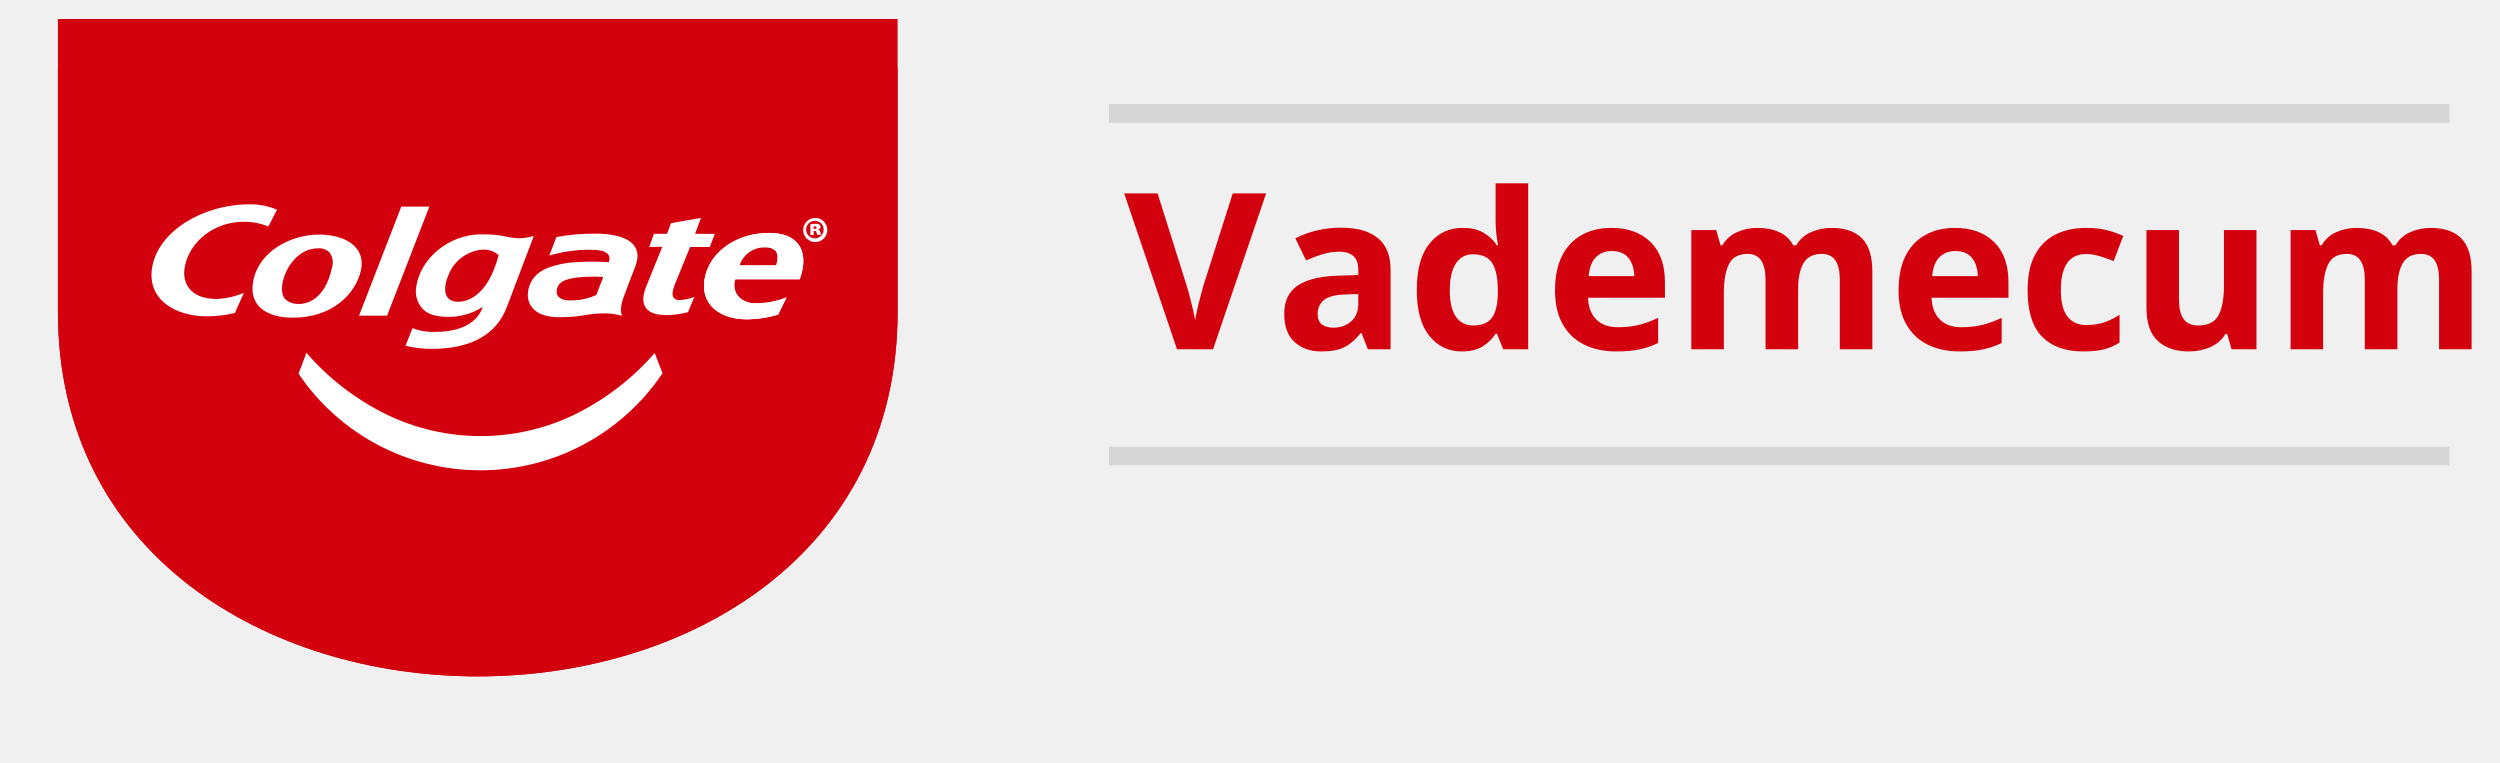
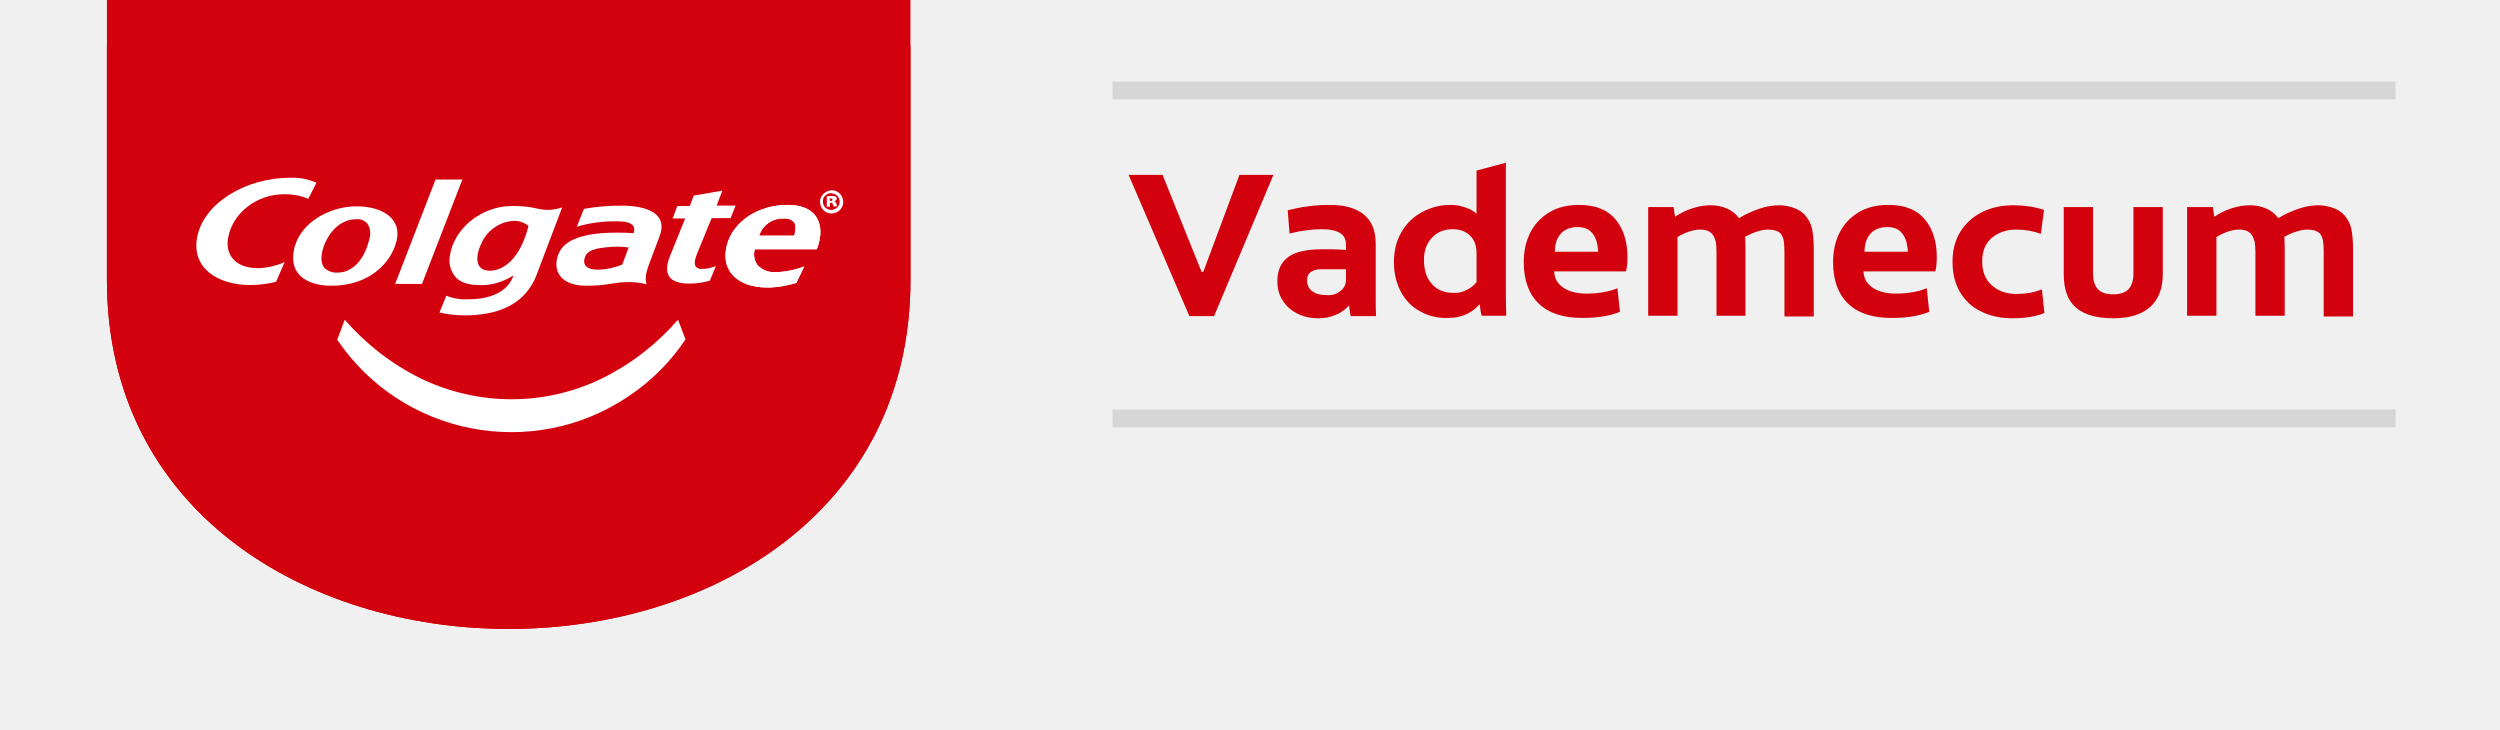
- <svg xmlns="http://www.w3.org/2000/svg" viewBox="0 0 669 204">
-   <defs>
-     <style>.cls-1,.cls-2{fill:#d2010d;}.cls-2{font-size:58.44px;font-family:ColgateReady-Heavy, Colgate Ready;font-weight:800;letter-spacing:-0.04em;}.cls-3{letter-spacing:0em;}.cls-4,.cls-6{fill:none;}.cls-4{stroke:#d6d6d6;stroke-miterlimit:10;stroke-width:5px;}.cls-5{fill:#fff;}</style>
-   </defs>
+ <svg xmlns="http://www.w3.org/2000/svg" version="1.1" id="Capa_1" x="0px" y="0px" viewBox="0 0 699.1 204" style="enable-background:new 0 0 699.1 204;" xml:space="preserve">
+   <style type="text/css">
+ 	.st0{fill:#D2010D;}
+ 	.st1{enable-background:new    ;}
+ 	.st2{fill:none;stroke:#D6D6D6;stroke-width:5;stroke-miterlimit:10;}
+ 	.st3{fill:#FFFFFF;}
+ 	.st4{fill:none;}
+ </style>
  <g id="Estructura">
-     <g id="LG_Colgate" data-name="LG Colgate">
-       <path class="cls-1" d="M240.2,83.41c0,130.12-224.7,130.12-224.7,0V18H240.2Z" />
-       <path class="cls-1" d="M240.2,83.41c0,130.12-224.7,130.12-224.7,0V5.08H240.2Z" />
-       <text class="cls-2" transform="translate(300.83 93.47)">V<tspan class="cls-3" x="40.38" y="0">ademecum</tspan>
-       </text>
-       <line class="cls-4" x1="296.76" y1="122.04" x2="655.5" y2="122.04" />
-       <line class="cls-4" x1="296.76" y1="30.36" x2="655.5" y2="30.36" />
-       <path class="cls-5" d="M80.17,81.3A4.9,4.9,0,0,1,76.28,80c-.84-1-1-2.48-.64-4.49.75-3.63,3.91-9.06,9.57-9.06a3.79,3.79,0,0,1,3,1.15,4.47,4.47,0,0,1,.66,3.87c-1.92,9.4-7.62,9.88-8.74,9.88m5.19-18.57c-7.61,0-16,4.55-17.51,12.23-1.64,8.19,5.66,10,10.34,10,10.54.12,16.94-6.18,18.42-12.6,1.41-6.18-4-9.64-11.25-9.64" />
-       <path class="cls-6" d="M-1.83,81.3A4.9,4.9,0,0,1-5.72,80c-.84-1-1-2.48-.64-4.49.75-3.63,3.91-9.06,9.57-9.06a3.79,3.79,0,0,1,3,1.15,4.47,4.47,0,0,1,.66,3.87C5,80.82-.71,81.3-1.83,81.3M3.36,62.73c-7.61,0-16,4.55-17.51,12.23-1.64,8.19,5.66,10,10.34,10,10.54.12,16.94-6.18,18.42-12.6,1.41-6.18-4-9.64-11.25-9.64" />
-       <path class="cls-6" d="M282.17,81.3A4.9,4.9,0,0,1,278.28,80c-.84-1-1-2.48-.64-4.49.75-3.63,3.91-9.06,9.57-9.06a3.79,3.79,0,0,1,3,1.15,4.47,4.47,0,0,1,.66,3.87c-1.92,9.4-7.62,9.88-8.74,9.88m5.19-18.57c-7.61,0-16,4.55-17.51,12.23-1.64,8.19,5.66,10,10.34,10,10.54.12,16.94-6.18,18.42-12.6,1.41-6.18-4-9.64-11.25-9.64" />
-       <path class="cls-6" d="M253.17,81.3A4.9,4.9,0,0,1,249.28,80c-.84-1-1.05-2.48-.64-4.49.75-3.63,3.91-9.06,9.57-9.06a3.79,3.79,0,0,1,3,1.15,4.47,4.47,0,0,1,.66,3.87c-1.92,9.4-7.62,9.88-8.74,9.88m5.19-18.57c-7.61,0-16,4.55-17.51,12.23-1.64,8.19,5.66,10,10.34,10,10.54.12,16.94-6.18,18.42-12.6,1.41-6.18-4-9.64-11.25-9.64" />
-       <path class="cls-5" d="M154.78,74.23c-4,.41-5.46,1.44-5.79,3.36-.27,1.53.72,3,4.42,2.8a16.36,16.36,0,0,0,6.17-1.45l1.84-4.82a40.32,40.32,0,0,0-6.64.11m-5.9-10.8a55.6,55.6,0,0,1,10.4-.91c8.09,0,13.07,2.68,10.74,8.72l-2.92,7.65c-1.23,3.22-1,4.45-.71,5.59a17.38,17.38,0,0,0-5.87-.59c-3.55.1-5.08,1-10.9,1-6.3,0-8.6-3.11-8.36-6.41.22-2.89,1.83-5.41,5.43-6.84a24.3,24.3,0,0,1,7.22-1.47,61.62,61.62,0,0,1,9,0c.33-1.08.8-3.28-4.54-3.32A37.69,37.69,0,0,0,147,68.38Z" />
-       <path class="cls-5" d="M122.64,80.76c-4.39,0-4-4.27-2.45-7.6a10.69,10.69,0,0,1,8.51-6.32,6.08,6.08,0,0,1,4.74,1.42c-3,11.59-9,12.5-10.8,12.5m16.59-17c-3.87,0-4-1.06-10.33-1.06-9,0-16.45,6.64-17.51,14A7,7,0,0,0,113,82.55c1.38,1.51,3.47,2.1,5.94,2.21A16.66,16.66,0,0,0,129.2,82.1c-1.88,5.57-8.29,6.73-12.59,6.7a15,15,0,0,1-6.22-1l-1.88,4.73a30.29,30.29,0,0,0,6.95.83c10.55,0,17.34-3.77,20.17-11.2l7.21-19a17.34,17.34,0,0,1-3.61.59" />
-       <path class="cls-5" d="M65.26,78.35A20.53,20.53,0,0,1,57.94,80c-7.09,0-9.26-4.31-8.51-8.5,1.24-6.91,7.91-12.16,15.82-12.16a17,17,0,0,1,6.57,1.27l2.31-4.5a18.63,18.63,0,0,0-7.28-1.44c-12.63,0-24.44,7.2-26.12,16.8-1.48,8.47,5.84,13.19,14.82,13.19a33.7,33.7,0,0,0,7.31-.9Z" />
-       <path class="cls-5" d="M186,62.57l1.58-4.25-8,1.38-1.09,2.87H175l-1.27,3.5h3.49L173,76.48c-1.08,2.65-1.14,4.58-.17,5.91s2.81,1.94,5.72,1.94a24.43,24.43,0,0,0,5.56-.79l1.7-4.1h0a12.41,12.41,0,0,1-3.79.85,1.91,1.91,0,0,1-1.76-.6c-.47-.63-.35-1.88.33-3.6,0,0,3.48-8.52,4.08-10h5.26l1.35-3.5Z" />
-       <path class="cls-5" d="M204.74,66.2a3.42,3.42,0,0,1,2.86,1c.62.81.65,2.13.08,3.82h-9.8a7,7,0,0,1,6.86-4.86m5.74,13.43h0a21.88,21.88,0,0,1-8.17,1.57,6,6,0,0,1-4.87-2,4.8,4.8,0,0,1-.7-4.42H214l.08-.23c1.35-3.76,1.18-7-.48-9.18-1.52-2-4.17-3-7.84-3-8.17,0-15.12,4.55-16.93,11.07-.91,3.29-.43,6.18,1.37,8.35,2,2.39,5.46,3.71,9.79,3.71a29.94,29.94,0,0,0,8.24-1.27Z" />
-       <path class="cls-5" d="M204.74,66.2a3.42,3.42,0,0,1,2.86,1c.62.81.65,2.13.08,3.82h-9.8a7,7,0,0,1,6.86-4.86m5.74,13.43h0a21.88,21.88,0,0,1-8.17,1.57,6,6,0,0,1-4.87-2,4.8,4.8,0,0,1-.7-4.42H214l.08-.23c1.35-3.76,1.18-7-.48-9.18-1.52-2-4.17-3-7.84-3-8.17,0-15.12,4.55-16.93,11.07-.91,3.29-.43,6.18,1.37,8.35,2,2.39,5.46,3.71,9.79,3.71a29.94,29.94,0,0,0,8.24-1.27Z" />
-       <path class="cls-5" d="M217.75,61.27H218c.31,0,.53-.15.53-.34s-.21-.37-.49-.37l-.3,0Zm0,1.64h-.89V60a6.87,6.87,0,0,1,1.26-.11,2,2,0,0,1,1.16.23.77.77,0,0,1,.31.64c0,.29-.27.54-.67.65v0a.84.84,0,0,1,.59.74,3.23,3.23,0,0,0,.2.69h-1a1.67,1.67,0,0,1-.2-.61c-.05-.29-.19-.44-.48-.44h-.29Zm.35-3.81a2.34,2.34,0,1,0,2.3,2.33,2.25,2.25,0,0,0-2.3-2.33Zm.09-.78a3.23,3.23,0,1,1-.06,0Z" />
-       <polygon class="cls-5" points="107.39 55.28 96.07 84.48 103.58 84.48 114.9 55.28 107.39 55.28" />
-       <path class="cls-5" d="M175.2,94.46h0A68.27,68.27,0,0,1,154,110.82a57.71,57.71,0,0,1-50.76,0A68,68,0,0,1,82,94.42L79.89,100a58.72,58.72,0,0,0,97.4-.12Z" />
+     <g id="LG_Colgate">
+       <path class="st0" d="M254.6,78.3c0,130.1-224.7,130.1-224.7,0V12.9h224.7V78.3z" />
+       <path class="st0" d="M254.6,78.3c0,130.1-224.7,130.1-224.7,0V0h224.7V78.3z" />
+       <g class="st1">
+         <path class="st0" d="M315.6,48.9h9.5L336,76h0.5l10.1-27.1h9.5l-16.6,39.5h-6.9L315.6,48.9z" />
+       </g>
+       <g class="st1">
+         <path class="st0" d="M362.6,87.6c-1.7-0.9-3-2.1-4-3.7c-1-1.6-1.4-3.4-1.4-5.3c0-3,1-5.2,3-6.7c2-1.5,5.3-2.2,9.8-2.2h2     c1.4,0,2.9,0.1,4.4,0.2v-1.3c0-1.6-0.5-2.7-1.6-3.4c-1.1-0.7-2.8-1.1-5.1-1.1c-2.8,0-5.9,0.4-9.1,1.2l-0.5-6.5     c1.6-0.4,3.4-0.8,5.6-1.1c2.2-0.3,4.2-0.4,6.2-0.4c4.1,0,7.3,0.9,9.5,2.7c2.2,1.8,3.3,4.5,3.3,8.2v14.1c0,2.8,0,4.8,0.1,6.1h-7.1     c-0.2-1.2-0.4-2.1-0.4-2.9h-0.1c-2.2,2.3-5.1,3.5-8.6,3.5C366.3,89,364.3,88.5,362.6,87.6z M374.8,81.4c1.1-0.8,1.6-1.9,1.6-3.3     v-2.8h-7.1c-1.2,0-2.1,0.3-2.8,0.8c-0.7,0.5-1,1.3-1,2.3c0,1.3,0.5,2.3,1.4,3c0.9,0.7,2.1,1.1,3.7,1.1     C372.3,82.7,373.7,82.3,374.8,81.4z" />
+         <path class="st0" d="M397.2,87.1c-2.3-1.2-4.1-3-5.4-5.4c-1.3-2.4-2-5.2-2-8.4c0-3.2,0.7-6,2.1-8.4c1.4-2.4,3.3-4.3,5.8-5.6     c2.4-1.3,5-2,7.9-2c1.4,0,2.8,0.2,4.1,0.7c1.3,0.4,2.4,1,3.1,1.7h0.1v-12l8.2-2.2v34.2c0,2.6,0,5.5,0.1,8.6h-6.9     c-0.2-1-0.4-2-0.5-3.1h-0.2c-0.9,1.1-2.1,2-3.6,2.7c-1.5,0.7-3.2,1-5.1,1C402.1,89,399.5,88.4,397.2,87.1z M410.1,81.1     c1.1-0.5,2.1-1.3,2.8-2.2v-8.1c0-2.1-0.6-3.7-1.8-4.9c-1.2-1.2-2.8-1.8-4.9-1.8c-2.4,0-4.3,0.8-5.8,2.4c-1.5,1.6-2.2,3.7-2.2,6.2     c0,2.8,0.7,5,2.2,6.7c1.5,1.7,3.5,2.5,6,2.5C407.7,82,408.9,81.7,410.1,81.1z" />
+         <path class="st0" d="M430.3,84.9c-2.8-2.7-4.2-6.6-4.2-11.6c0-3,0.6-5.8,1.8-8.2c1.2-2.4,3-4.3,5.3-5.7c2.3-1.4,5.1-2.1,8.4-2.1     c4.6,0,8,1.4,10.2,4.1c2.2,2.7,3.3,6.2,3.3,10.4c0,1.5-0.1,2.9-0.4,4.1h-20.1c0.1,1.9,0.9,3.4,2.5,4.5s3.7,1.7,6.5,1.7     c3.3,0,6.3-0.5,8.7-1.5l0.7,6.6c-2.7,1.1-6.1,1.7-10.2,1.7C437.3,89,433.1,87.6,430.3,84.9z M446.9,70.3c0-0.4,0-0.8-0.1-1.1     c-0.2-1.8-0.8-3.2-1.7-4.2c-0.9-1-2.2-1.5-3.9-1.5c-2,0-3.6,0.6-4.7,1.8c-1.1,1.2-1.7,2.9-1.7,5.1H446.9z" />
+         <path class="st0" d="M460.8,57.9h7.2l0.4,2.7c1.4-0.9,2.9-1.7,4.7-2.3c1.8-0.6,3.5-0.9,5.3-0.9c1.6,0,3.1,0.3,4.5,0.9     c1.4,0.6,2.5,1.5,3.4,2.7c1.8-1.1,3.6-1.9,5.6-2.6c2-0.7,3.9-1,5.6-1c1.5,0,2.9,0.3,4.3,0.8c1.3,0.5,2.3,1.2,3,2     c0.9,1.1,1.6,2.3,1.9,3.7c0.3,1.4,0.5,3.3,0.5,5.6v19h-8.2V70.3c0-1.3-0.1-2.3-0.2-3s-0.4-1.3-0.7-1.8c-0.7-0.9-2-1.3-3.7-1.3     c-0.9,0-2,0.2-3.2,0.6c-1.2,0.4-2.3,0.9-3.2,1.4c0,0.7,0.1,1.7,0.1,3v19.1H480V70.3c0-1.1-0.1-2-0.2-2.7     c-0.2-0.7-0.4-1.3-0.8-1.9c-0.7-1-1.9-1.5-3.5-1.5c-1.1,0-2.1,0.2-3.3,0.6c-1.1,0.4-2.2,0.9-3.1,1.5v22h-8.2V57.9z" />
+         <path class="st0" d="M516.8,84.9c-2.8-2.7-4.2-6.6-4.2-11.6c0-3,0.6-5.8,1.8-8.2c1.2-2.4,3-4.3,5.3-5.7c2.3-1.4,5.1-2.1,8.4-2.1     c4.6,0,8,1.4,10.2,4.1c2.2,2.7,3.3,6.2,3.3,10.4c0,1.5-0.1,2.9-0.4,4.1h-20.1c0.1,1.9,0.9,3.4,2.5,4.5s3.7,1.7,6.5,1.7     c3.3,0,6.3-0.5,8.7-1.5l0.7,6.6c-2.7,1.1-6.1,1.7-10.2,1.7C523.8,89,519.6,87.6,516.8,84.9z M533.5,70.3c0-0.4,0-0.8-0.1-1.1     c-0.2-1.8-0.8-3.2-1.7-4.2c-0.9-1-2.2-1.5-3.9-1.5c-2,0-3.6,0.6-4.7,1.8c-1.1,1.2-1.7,2.9-1.7,5.1H533.5z" />
+         <path class="st0" d="M554,87.1c-2.6-1.2-4.5-3.1-5.9-5.4c-1.4-2.4-2.1-5.2-2.1-8.5c0-3.2,0.7-6,2.2-8.4c1.5-2.4,3.5-4.2,6.1-5.5     c2.6-1.3,5.5-1.9,8.8-1.9c2.9,0,5.7,0.4,8.5,1.3l-0.9,6.7c-2.1-0.8-4.4-1.2-6.9-1.2c-2.7,0-5,0.8-6.8,2.3     c-1.8,1.5-2.7,3.7-2.7,6.6c0,2.9,0.9,5.1,2.7,6.7c1.8,1.6,4.1,2.4,6.8,2.4c2.7,0,5.1-0.4,7.2-1.3l0.7,6.6c-1,0.5-2.3,0.8-3.9,1.1     c-1.6,0.3-3.2,0.4-4.9,0.4C559.5,89,556.5,88.4,554,87.1z" />
+         <path class="st0" d="M580.5,86c-2.3-2-3.4-5.1-3.4-9.4V57.9h8.2v18.6c0,2,0.5,3.5,1.4,4.4c0.9,1,2.4,1.4,4.3,1.4     c1.9,0,3.3-0.5,4.2-1.4c0.9-1,1.4-2.4,1.4-4.4V57.9h8.2v18.7c0,4.1-1.2,7.2-3.6,9.3c-2.4,2.1-5.8,3.1-10.3,3.1     C586.3,89,582.8,88,580.5,86z" />
+         <path class="st0" d="M611.6,57.9h7.2l0.4,2.7c1.4-0.9,2.9-1.7,4.7-2.3c1.8-0.6,3.5-0.9,5.3-0.9c1.6,0,3.1,0.3,4.5,0.9     c1.4,0.6,2.5,1.5,3.4,2.7c1.8-1.1,3.6-1.9,5.6-2.6c2-0.7,3.9-1,5.6-1c1.5,0,2.9,0.3,4.3,0.8c1.3,0.5,2.3,1.2,3,2     c0.9,1.1,1.6,2.3,1.9,3.7c0.3,1.4,0.5,3.3,0.5,5.6v19h-8.2V70.3c0-1.3-0.1-2.3-0.2-3s-0.4-1.3-0.7-1.8c-0.7-0.9-2-1.3-3.7-1.3     c-0.9,0-2,0.2-3.2,0.6c-1.2,0.4-2.3,0.9-3.2,1.4c0,0.7,0.1,1.7,0.1,3v19.1h-8.2V70.3c0-1.1-0.1-2-0.2-2.7     c-0.2-0.7-0.4-1.3-0.8-1.9c-0.7-1-1.9-1.5-3.5-1.5c-1.1,0-2.1,0.2-3.3,0.6c-1.1,0.4-2.2,0.9-3.1,1.5v22h-8.2V57.9z" />
+       </g>
+       <line class="st2" x1="311.1" y1="117" x2="669.9" y2="117" />
+       <line class="st2" x1="311.1" y1="25.3" x2="669.9" y2="25.3" />
+       <path class="st3" d="M94.6,76.2c-1.4,0.2-2.8-0.3-3.9-1.3c-0.8-1-1-2.5-0.6-4.5c0.8-3.6,3.9-9.1,9.6-9.1c1.1-0.1,2.2,0.3,3,1.2    c0.8,1.1,1,2.5,0.7,3.9C101.3,75.8,95.6,76.3,94.6,76.2 M99.7,57.7c-7.6,0-16,4.6-17.5,12.2c-1.6,8.2,5.7,10,10.3,10    c10.5,0.1,16.9-6.2,18.4-12.6C112.4,61.2,107,57.7,99.7,57.7" />
+       <path class="st4" d="M12.6,76.2c-1.4,0.2-2.8-0.3-3.9-1.3c-0.8-1-1-2.5-0.6-4.5c0.8-3.6,3.9-9.1,9.6-9.1c1.1-0.1,2.2,0.3,3,1.2    c0.8,1.1,1,2.5,0.7,3.9C19.4,75.7,13.7,76.2,12.6,76.2 M17.7,57.7c-7.6,0-16,4.5-17.5,12.2c-1.6,8.2,5.7,10,10.3,10    C21.1,80,27.5,73.7,29,67.3C30.4,61.1,25,57.6,17.7,57.7" />
+       <path class="st4" d="M296.6,76.2c-1.4,0.2-2.8-0.3-3.9-1.3c-0.8-1-1-2.5-0.6-4.5c0.8-3.6,3.9-9.1,9.6-9.1c1.1-0.1,2.2,0.3,3,1.2    c0.8,1.1,1,2.5,0.7,3.9C303.3,75.8,297.6,76.3,296.6,76.2 M301.7,57.7c-7.6,0-16,4.6-17.5,12.2c-1.6,8.2,5.7,10,10.3,10    c10.5,0.1,16.9-6.2,18.4-12.6C314.4,61.2,309,57.7,301.7,57.7" />
+       <path class="st4" d="M267.6,76.2c-1.4,0.2-2.8-0.3-3.9-1.3c-0.8-1-1.1-2.5-0.6-4.5c0.8-3.6,3.9-9.1,9.6-9.1c1.1-0.1,2.2,0.3,3,1.2    c0.8,1.1,1,2.5,0.7,3.9C274.3,75.8,268.6,76.3,267.6,76.2 M272.7,57.7c-7.6,0-16,4.6-17.5,12.2c-1.6,8.2,5.7,10,10.3,10    c10.5,0.1,16.9-6.2,18.4-12.6C285.4,61.2,280,57.7,272.7,57.7" />
+       <path class="st3" d="M169.2,69.2c-4,0.4-5.5,1.4-5.8,3.4c-0.3,1.5,0.7,3,4.4,2.8c2.1-0.1,4.2-0.6,6.2-1.4l1.8-4.8    C173.6,68.9,171.4,68.9,169.2,69.2 M163.3,58.4c3.4-0.6,6.9-0.9,10.4-0.9c8.1,0,13.1,2.7,10.7,8.7l-2.9,7.7    c-1.2,3.2-1,4.4-0.7,5.6c-1.9-0.5-3.9-0.7-5.9-0.6c-3.6,0.1-5.1,1-10.9,1c-6.3,0-8.6-3.1-8.4-6.4c0.2-2.9,1.8-5.4,5.4-6.8    c2.3-0.9,4.8-1.3,7.2-1.5c3-0.2,6-0.2,9,0c0.3-1.1,0.8-3.3-4.5-3.3c-3.8-0.1-7.7,0.4-11.4,1.5L163.3,58.4z" />
+       <path class="st3" d="M137,75.7c-4.4,0-4-4.3-2.4-7.6c1.5-3.5,4.8-5.9,8.5-6.3c1.7-0.2,3.4,0.3,4.7,1.4    C144.8,74.8,138.8,75.7,137,75.7 M153.6,58.7c-3.9,0-4-1.1-10.3-1.1c-9,0-16.5,6.6-17.5,14c-0.4,2.1,0.2,4.2,1.6,5.9    c1.4,1.5,3.5,2.1,5.9,2.2c3.6,0.3,7.2-0.7,10.3-2.7c-1.9,5.6-8.3,6.7-12.6,6.7c-2.1,0.1-4.2-0.2-6.2-1l-1.9,4.7    c2.3,0.5,4.6,0.8,6.9,0.8c10.6,0,17.3-3.8,20.2-11.2l7.2-19C156,58.4,154.8,58.6,153.6,58.7" />
+       <path class="st3" d="M79.6,73.3c-2.3,1-4.8,1.6-7.3,1.7c-7.1,0-9.3-4.3-8.5-8.5c1.2-6.9,7.9-12.2,15.8-12.2c2.3,0,4.5,0.4,6.6,1.3    l2.3-4.5c-2.3-1-4.8-1.5-7.3-1.4c-12.6,0-24.4,7.2-26.1,16.8c-1.5,8.5,5.8,13.2,14.8,13.2c2.5,0,4.9-0.3,7.3-0.9L79.6,73.3z" />
+       <path class="st3" d="M200.4,57.5l1.6-4.2l-8,1.4l-1.1,2.9h-3.5l-1.3,3.5h3.5l-4.2,10.4c-1.1,2.7-1.1,4.6-0.2,5.9s2.8,1.9,5.7,1.9    c1.9,0,3.7-0.3,5.6-0.8l1.7-4.1l0,0c-1.2,0.5-2.5,0.8-3.8,0.8c-0.7,0.1-1.3-0.1-1.8-0.6c-0.5-0.6-0.4-1.9,0.3-3.6    c0,0,3.5-8.5,4.1-10h5.3l1.4-3.5L200.4,57.5z" />
+       <path class="st3" d="M219.1,61.1c1.1-0.1,2.1,0.2,2.9,1c0.6,0.8,0.6,2.1,0.1,3.8h-9.8C213.2,63,216,61,219.1,61.1 M224.9,74.5    L224.9,74.5c-2.6,1-5.4,1.6-8.2,1.6c-1.8,0.1-3.6-0.6-4.9-2c-0.9-1.3-1.2-2.9-0.7-4.4h17.3l0.1-0.2c1.4-3.8,1.2-7-0.5-9.2    c-1.5-2-4.2-3-7.8-3c-8.2,0-15.1,4.6-16.9,11.1c-0.9,3.3-0.4,6.2,1.4,8.3c2,2.4,5.5,3.7,9.8,3.7c2.8,0,5.6-0.5,8.2-1.3L224.9,74.5    z" />
+       <path class="st3" d="M219.1,61.1c1.1-0.1,2.1,0.2,2.9,1c0.6,0.8,0.6,2.1,0.1,3.8h-9.8C213.2,63,216,61,219.1,61.1 M224.9,74.5    L224.9,74.5c-2.6,1-5.4,1.6-8.2,1.6c-1.8,0.1-3.6-0.6-4.9-2c-0.9-1.3-1.2-2.9-0.7-4.4h17.3l0.1-0.2c1.4-3.8,1.2-7-0.5-9.2    c-1.5-2-4.2-3-7.8-3c-8.2,0-15.1,4.6-16.9,11.1c-0.9,3.3-0.4,6.2,1.4,8.3c2,2.4,5.5,3.7,9.8,3.7c2.8,0,5.6-0.5,8.2-1.3L224.9,74.5    z" />
+       <path class="st3" d="M232.1,56.2h0.2c0.3,0,0.5-0.2,0.5-0.3c0-0.2-0.2-0.4-0.5-0.4h-0.3L232.1,56.2z M232.1,57.8h-0.9v-2.9    c0.4-0.1,0.8-0.1,1.3-0.1c0.4,0,0.8,0,1.2,0.2c0.2,0.1,0.3,0.4,0.3,0.6c0,0.3-0.3,0.5-0.7,0.7l0,0c0.3,0.1,0.6,0.4,0.6,0.7    c0,0.2,0.1,0.5,0.2,0.7h-1c-0.1-0.2-0.2-0.4-0.2-0.6c-0.1-0.3-0.2-0.4-0.5-0.4h-0.3L232.1,57.8z M232.5,54c-1.3,0-2.4,1-2.4,2.3    s1,2.4,2.3,2.4s2.4-1,2.4-2.3c0,0,0,0,0,0c0-1.2-0.9-2.3-2.2-2.3C232.6,54,232.5,54,232.5,54z M232.6,53.2c1.8,0,3.2,1.5,3.2,3.3    c0,1.8-1.5,3.2-3.3,3.2c-1.8,0-3.2-1.5-3.2-3.3C229.3,54.7,230.8,53.3,232.6,53.2L232.6,53.2z" />
+       <polygon class="st3" points="121.8,50.2 110.5,79.4 118,79.4 129.3,50.2   " />
+       <path class="st3" d="M189.6,89.4L189.6,89.4c-5.9,6.8-13.1,12.4-21.2,16.4c-16,7.8-34.7,7.8-50.8,0c-8.1-4-15.3-9.6-21.2-16.4    l-2.1,5.6c18.2,26.9,54.7,33.9,81.5,15.8c6.3-4.2,11.7-9.6,15.9-15.9L189.6,89.4z" />
+     </g>
+   </g>
+   <g id="Estructura_1_">
+     <g id="LG_Colgate_1_">
+       <path class="st0" d="M254.6,328.8c0,130.1-224.7,130.1-224.7,0v-65.4h224.7V328.8z" />
+       <path class="st0" d="M254.6,328.8c0,130.1-224.7,130.1-224.7,0v-78.3h224.7V328.8z" />
+       <text transform="matrix(1 0 0 1 315.2155 338.8543)" class="st0" style="font-family:'ColgateReady-Bold'; font-size:58.44px; letter-spacing:-2;">V</text>
+       <text transform="matrix(1 0 0 1 355.5955 338.8543)" class="st0" style="font-family:'ColgateReady-Bold'; font-size:58.44px;">ademecum</text>
+       <line class="st2" x1="311.1" y1="367.4" x2="669.9" y2="367.4" />
+       <line class="st2" x1="311.1" y1="275.7" x2="669.9" y2="275.7" />
+       <path class="st3" d="M94.6,326.7c-1.4,0.2-2.8-0.3-3.9-1.3c-0.8-1-1-2.5-0.6-4.5c0.8-3.6,3.9-9.1,9.6-9.1c1.1-0.1,2.2,0.3,3,1.1    c0.8,1.1,1,2.5,0.7,3.9C101.3,326.3,95.6,326.7,94.6,326.7 M99.7,308.2c-7.6,0-16,4.6-17.5,12.2c-1.6,8.2,5.7,10,10.3,10    c10.5,0.1,16.9-6.2,18.4-12.6C112.4,311.6,107,308.2,99.7,308.2" />
+       <path class="st4" d="M12.6,326.7c-1.4,0.2-2.8-0.3-3.9-1.3c-0.8-1-1-2.5-0.6-4.5c0.8-3.6,3.9-9.1,9.6-9.1c1.1-0.1,2.2,0.3,3,1.1    c0.8,1.1,1,2.5,0.7,3.9C19.4,326.2,13.7,326.7,12.6,326.7 M17.7,308.1c-7.6,0-16,4.5-17.5,12.2c-1.6,8.2,5.7,10,10.3,10    c10.5,0.1,16.9-6.2,18.4-12.6C30.4,311.6,25,308.1,17.7,308.1" />
+       <path class="st4" d="M296.6,326.7c-1.4,0.2-2.8-0.3-3.9-1.3c-0.8-1-1-2.5-0.6-4.5c0.8-3.6,3.9-9.1,9.6-9.1c1.1-0.1,2.2,0.3,3,1.1    c0.8,1.1,1,2.5,0.7,3.9C303.3,326.3,297.6,326.7,296.6,326.7 M301.7,308.2c-7.6,0-16,4.6-17.5,12.2c-1.6,8.2,5.7,10,10.3,10    c10.5,0.1,16.9-6.2,18.4-12.6C314.4,311.6,309,308.2,301.7,308.2" />
+       <path class="st4" d="M267.6,326.7c-1.4,0.2-2.8-0.3-3.9-1.3c-0.8-1-1.1-2.5-0.6-4.5c0.8-3.6,3.9-9.1,9.6-9.1    c1.1-0.1,2.2,0.3,3,1.1c0.8,1.1,1,2.5,0.7,3.9C274.3,326.3,268.6,326.7,267.6,326.7 M272.7,308.2c-7.6,0-16,4.6-17.5,12.2    c-1.6,8.2,5.7,10,10.3,10c10.5,0.1,16.9-6.2,18.4-12.6C285.4,311.6,280,308.2,272.7,308.2" />
+       <path class="st3" d="M169.2,319.6c-4,0.4-5.5,1.4-5.8,3.4c-0.3,1.5,0.7,3,4.4,2.8c2.1-0.1,4.2-0.6,6.2-1.5l1.8-4.8    C173.6,319.4,171.4,319.4,169.2,319.6 M163.3,308.8c3.4-0.6,6.9-0.9,10.4-0.9c8.1,0,13.1,2.7,10.7,8.7l-2.9,7.6    c-1.2,3.2-1,4.5-0.7,5.6c-1.9-0.5-3.9-0.7-5.9-0.6c-3.6,0.1-5.1,1-10.9,1c-6.3,0-8.6-3.1-8.4-6.4c0.2-2.9,1.8-5.4,5.4-6.8    c2.3-0.9,4.8-1.3,7.2-1.5c3-0.2,6-0.2,9,0c0.3-1.1,0.8-3.3-4.5-3.3c-3.8-0.1-7.7,0.4-11.4,1.5L163.3,308.8z" />
+       <path class="st3" d="M137,326.1c-4.4,0-4-4.3-2.4-7.6c1.5-3.5,4.8-5.9,8.5-6.3c1.7-0.2,3.4,0.3,4.7,1.4    C144.8,325.2,138.8,326.1,137,326.1 M153.6,309.1c-3.9,0-4-1.1-10.3-1.1c-9,0-16.5,6.6-17.5,14c-0.4,2.1,0.2,4.2,1.6,5.9    c1.4,1.5,3.5,2.1,5.9,2.2c3.6,0.3,7.2-0.7,10.3-2.7c-1.9,5.6-8.3,6.7-12.6,6.7c-2.1,0.1-4.2-0.2-6.2-1l-1.9,4.7    c2.3,0.5,4.6,0.8,6.9,0.8c10.6,0,17.3-3.8,20.2-11.2l7.2-19C156,308.9,154.8,309.1,153.6,309.1" />
+       <path class="st3" d="M79.6,323.7c-2.3,1-4.8,1.6-7.3,1.6c-7.1,0-9.3-4.3-8.5-8.5c1.2-6.9,7.9-12.2,15.8-12.2    c2.3,0,4.5,0.4,6.6,1.3l2.3-4.5c-2.3-1-4.8-1.5-7.3-1.4c-12.6,0-24.4,7.2-26.1,16.8C53.6,325.3,61,330,69.9,330    c2.5,0,4.9-0.3,7.3-0.9L79.6,323.7z" />
+       <path class="st3" d="M200.4,308l1.6-4.2l-8,1.4l-1.1,2.9h-3.5l-1.3,3.5h3.5l-4.2,10.4c-1.1,2.6-1.1,4.6-0.2,5.9    c1,1.3,2.8,1.9,5.7,1.9c1.9,0,3.7-0.3,5.6-0.8l1.7-4.1l0,0c-1.2,0.5-2.5,0.8-3.8,0.9c-0.7,0.1-1.3-0.1-1.8-0.6    c-0.5-0.6-0.4-1.9,0.3-3.6c0,0,3.5-8.5,4.1-10h5.3l1.4-3.5L200.4,308z" />
+       <path class="st3" d="M219.1,311.6c1.1-0.1,2.1,0.2,2.9,1c0.6,0.8,0.6,2.1,0.1,3.8h-9.8C213.2,313.4,216,311.5,219.1,311.6     M224.9,325L224.9,325c-2.6,1-5.4,1.6-8.2,1.6c-1.8,0.1-3.6-0.6-4.9-2c-0.9-1.3-1.2-2.9-0.7-4.4h17.3l0.1-0.2    c1.4-3.8,1.2-7-0.5-9.2c-1.5-2-4.2-3-7.8-3c-8.2,0-15.1,4.6-16.9,11.1c-0.9,3.3-0.4,6.2,1.4,8.4c2,2.4,5.5,3.7,9.8,3.7    c2.8,0,5.6-0.5,8.2-1.3L224.9,325z" />
+       <path class="st3" d="M219.1,311.6c1.1-0.1,2.1,0.2,2.9,1c0.6,0.8,0.6,2.1,0.1,3.8h-9.8C213.2,313.4,216,311.5,219.1,311.6     M224.9,325L224.9,325c-2.6,1-5.4,1.6-8.2,1.6c-1.8,0.1-3.6-0.6-4.9-2c-0.9-1.3-1.2-2.9-0.7-4.4h17.3l0.1-0.2    c1.4-3.8,1.2-7-0.5-9.2c-1.5-2-4.2-3-7.8-3c-8.2,0-15.1,4.6-16.9,11.1c-0.9,3.3-0.4,6.2,1.4,8.4c2,2.4,5.5,3.7,9.8,3.7    c2.8,0,5.6-0.5,8.2-1.3L224.9,325z" />
+       <path class="st3" d="M232.1,306.7h0.2c0.3,0,0.5-0.2,0.5-0.3c0-0.2-0.2-0.4-0.5-0.4h-0.3L232.1,306.7z M232.1,308.3h-0.9v-2.9    c0.4-0.1,0.8-0.1,1.3-0.1c0.4,0,0.8,0,1.2,0.2c0.2,0.1,0.3,0.4,0.3,0.6c0,0.3-0.3,0.5-0.7,0.6l0,0c0.3,0.1,0.6,0.4,0.6,0.7    c0,0.2,0.1,0.5,0.2,0.7h-1c-0.1-0.2-0.2-0.4-0.2-0.6c-0.1-0.3-0.2-0.4-0.5-0.4h-0.3L232.1,308.3z M232.5,304.5    c-1.3,0-2.4,1-2.4,2.3c0,1.3,1,2.4,2.3,2.4c1.3,0,2.4-1,2.4-2.3c0,0,0,0,0,0c0-1.2-0.9-2.3-2.2-2.3    C232.6,304.5,232.5,304.5,232.5,304.5z M232.6,303.7c1.8,0,3.2,1.5,3.2,3.3s-1.5,3.2-3.3,3.2s-3.2-1.5-3.2-3.3    C229.3,305.1,230.8,303.7,232.6,303.7L232.6,303.7z" />
+       <polygon class="st3" points="121.8,300.7 110.5,329.9 118,329.9 129.3,300.7   " />
+       <path class="st3" d="M189.6,339.8L189.6,339.8c-5.9,6.8-13.1,12.4-21.2,16.4c-16,7.8-34.7,7.8-50.8,0c-8.1-4-15.3-9.6-21.2-16.4    l-2.1,5.6c18.2,26.9,54.7,33.9,81.5,15.8c6.3-4.2,11.7-9.6,15.9-15.9L189.6,339.8z" />
    </g>
  </g>
</svg>
